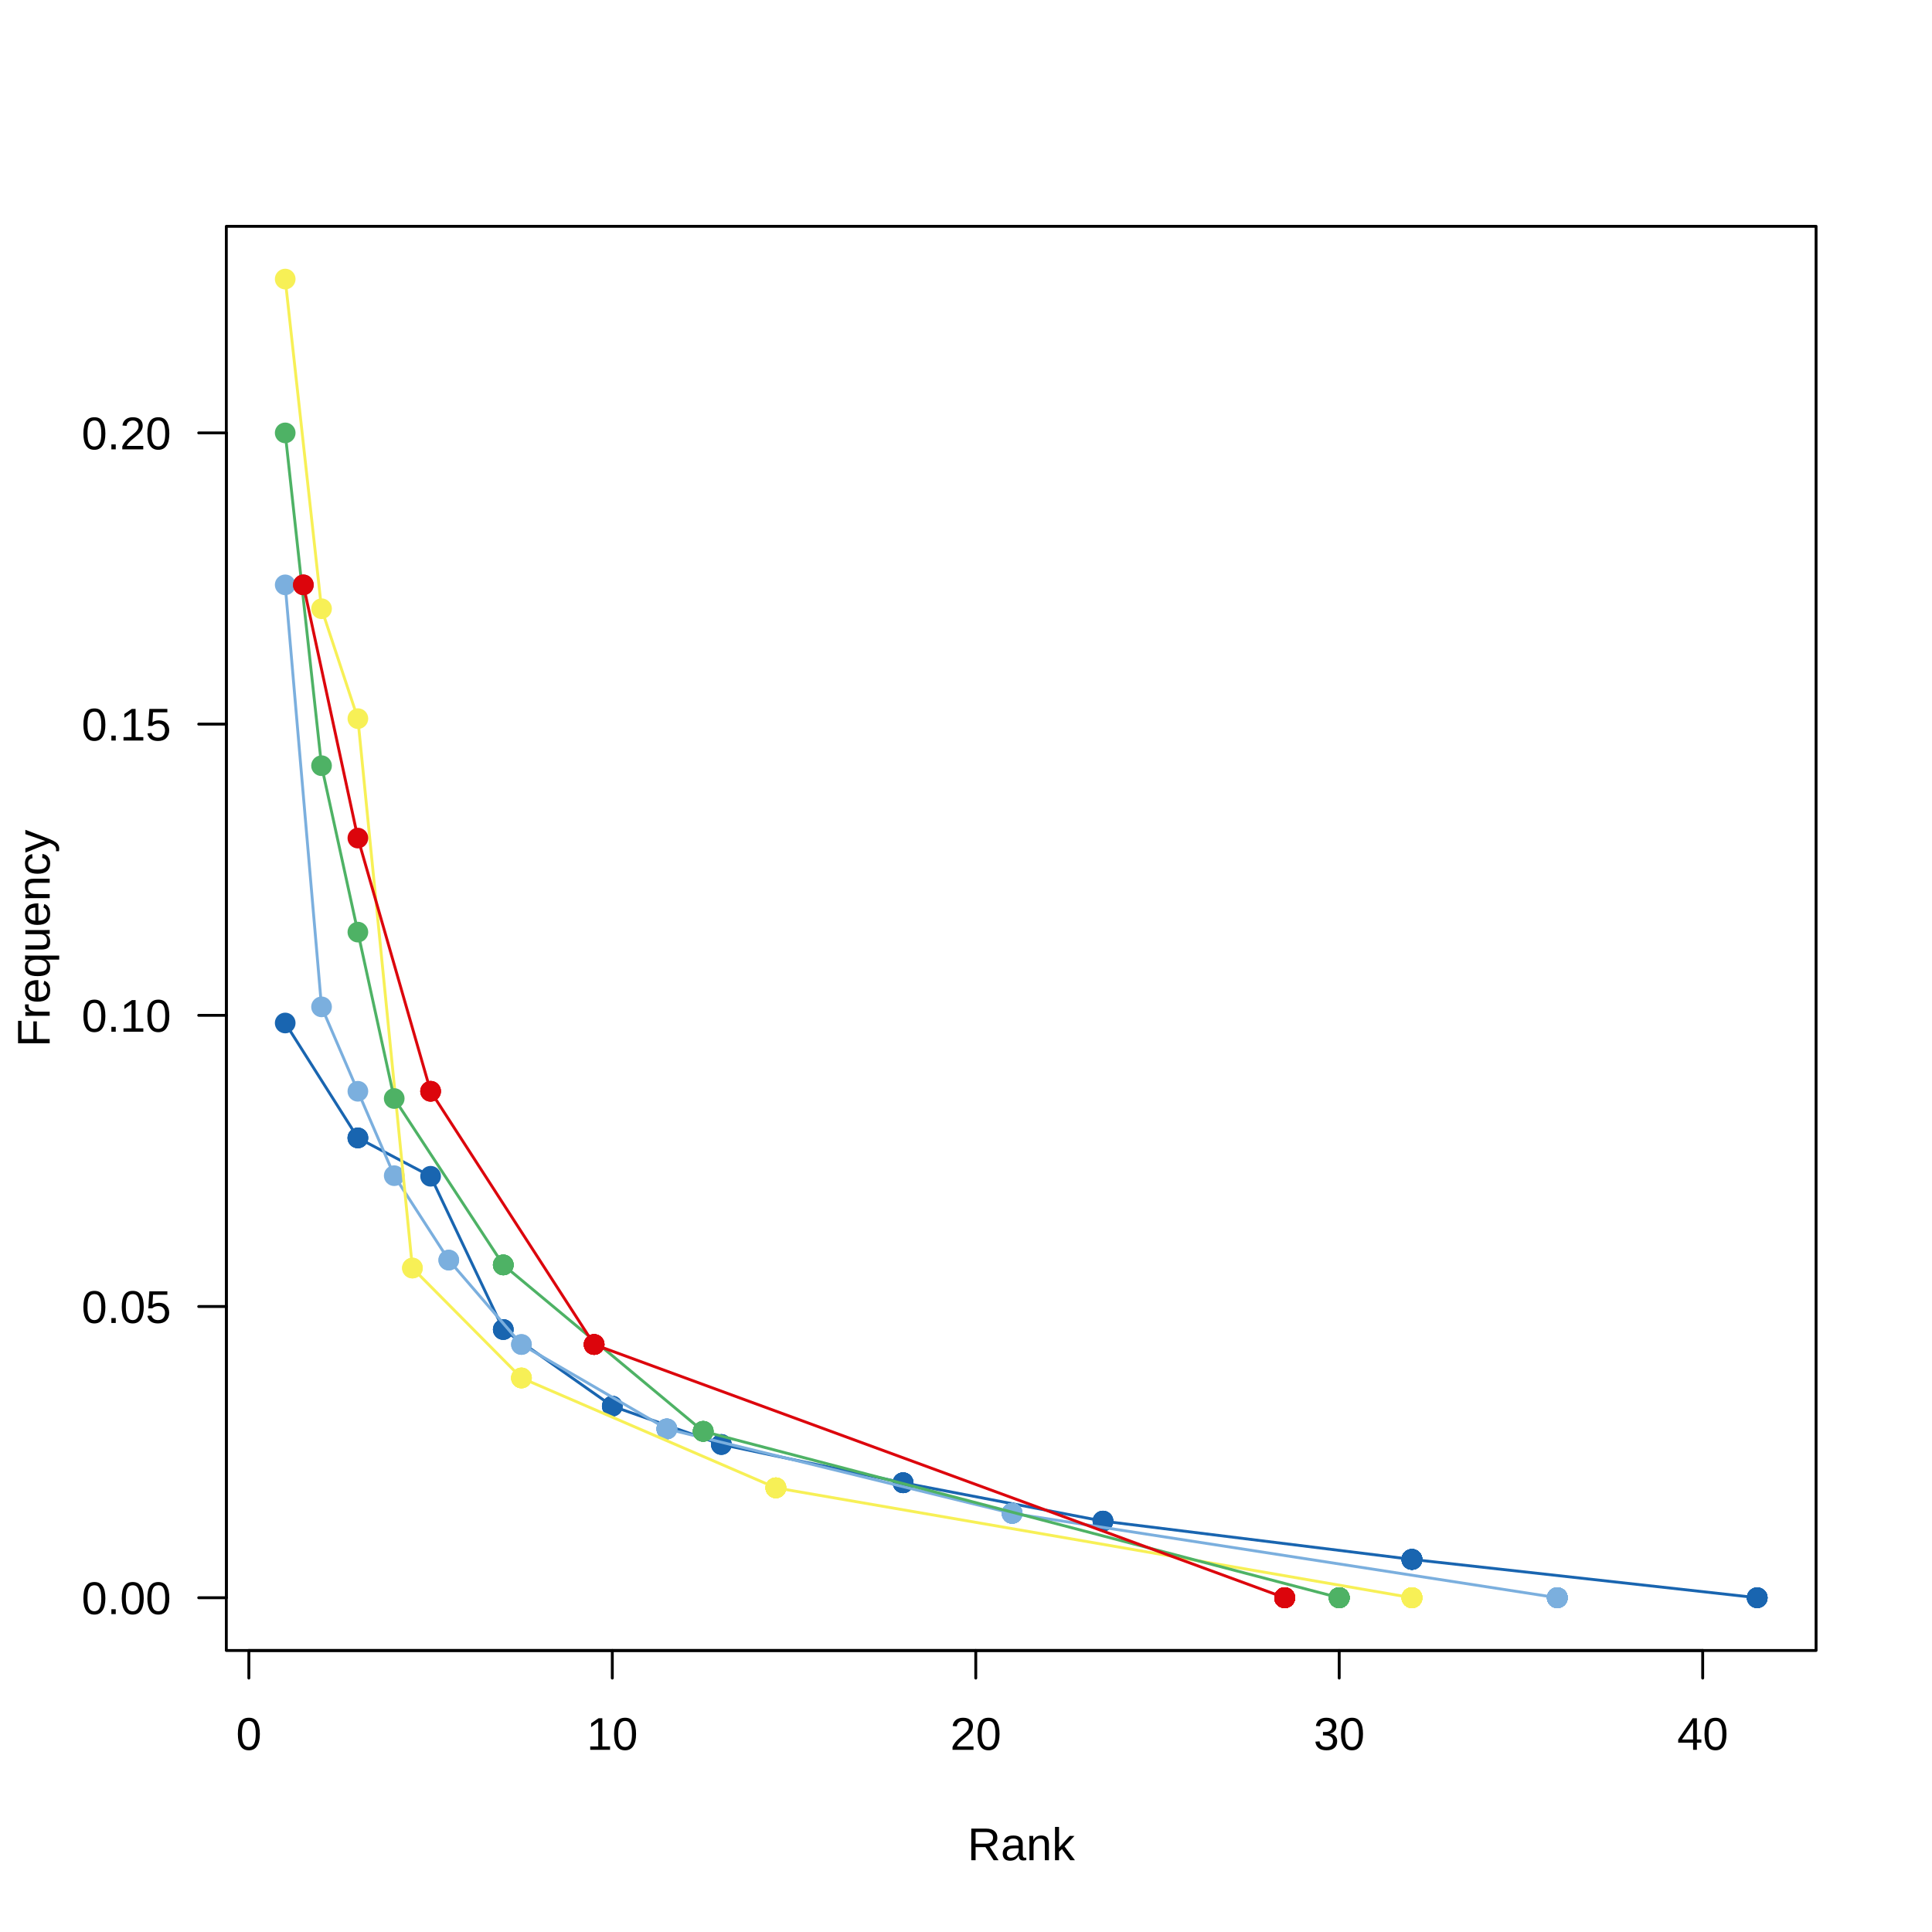
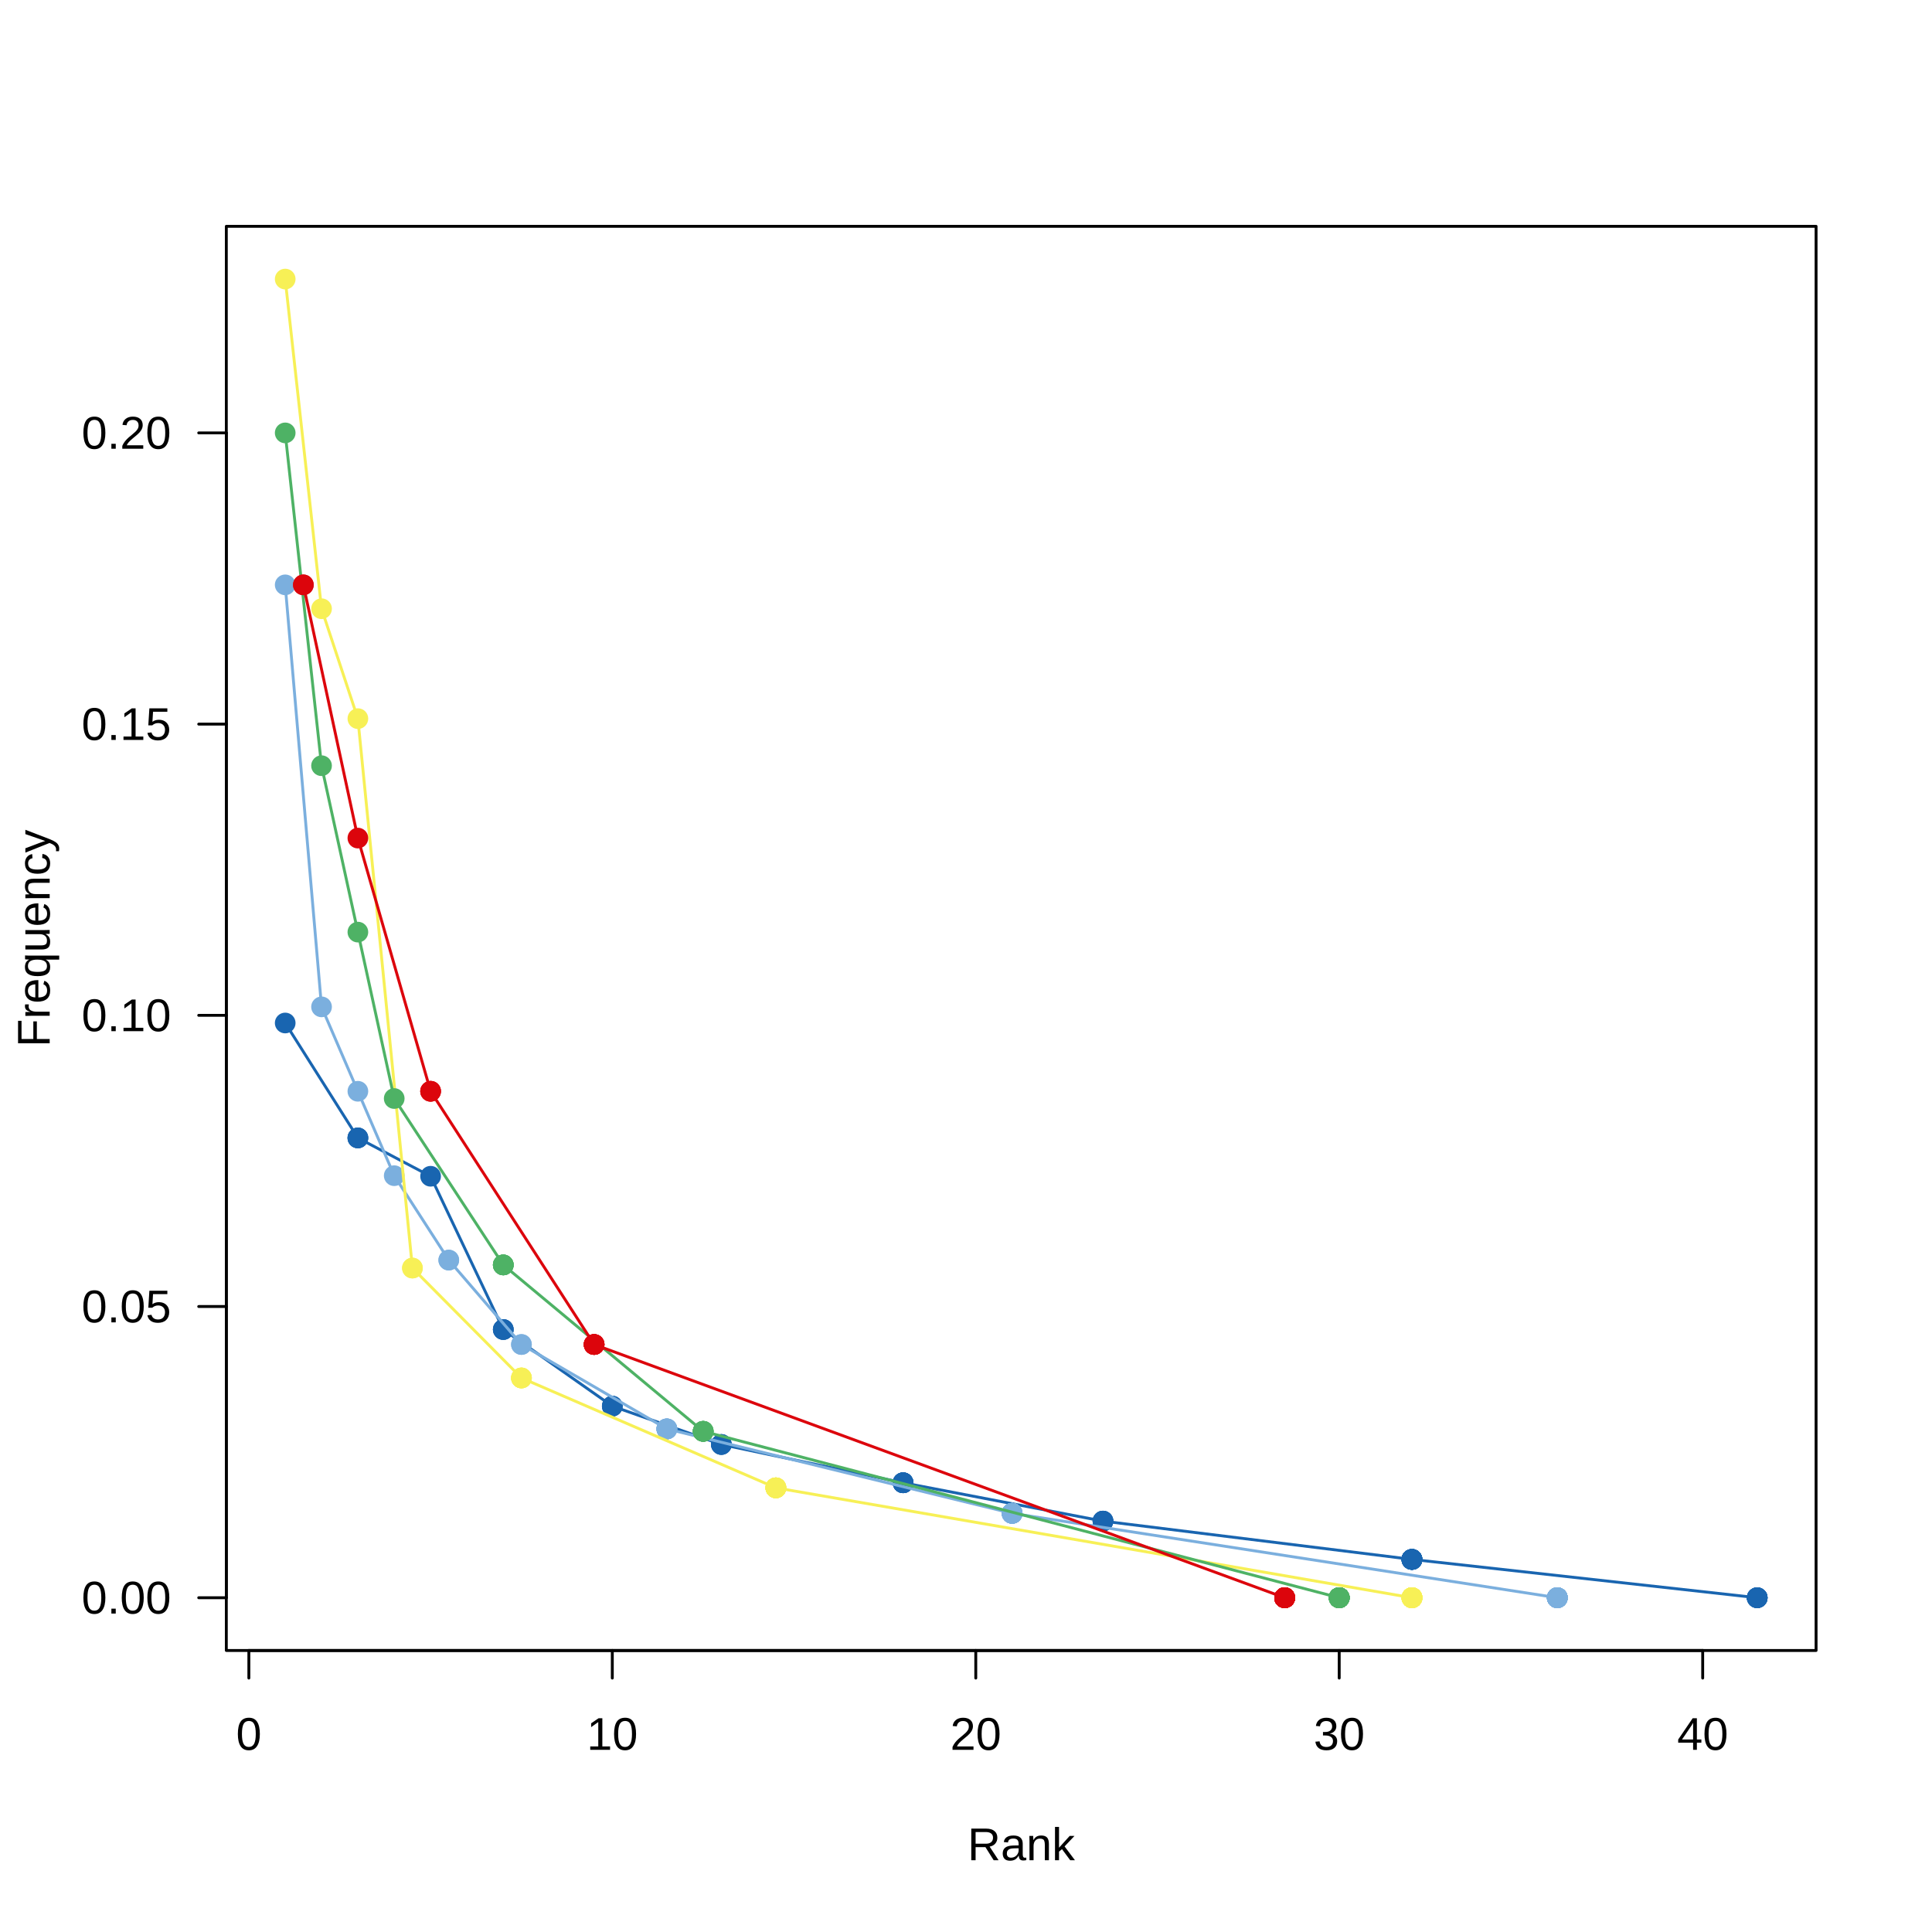
<svg xmlns="http://www.w3.org/2000/svg" class="svglite" width="504.00pt" height="504.00pt" viewBox="0 0 504.00 504.00">
  <defs>
    <style type="text/css">
    .svglite line, .svglite polyline, .svglite polygon, .svglite path, .svglite rect, .svglite circle {
      fill: none;
      stroke: #000000;
      stroke-linecap: round;
      stroke-linejoin: round;
      stroke-miterlimit: 10.00;
    }
    .svglite text {
      white-space: pre;
    }
  </style>
  </defs>
  <rect width="100%" height="100%" style="stroke: none; fill: #FFFFFF;" />
  <defs>
    <clipPath id="cpMC4wMHw1MDQuMDB8MC4wMHw1MDQuMDA=">
      <rect x="0.00" y="0.00" width="504.00" height="504.00" />
    </clipPath>
  </defs>
  <g clip-path="url(#cpMC4wMHw1MDQuMDB8MC4wMHw1MDQuMDA=)">
</g>
  <defs>
    <clipPath id="cpNTkuMDR8NDczLjc2fDU5LjA0fDQzMC41Ng==">
      <rect x="59.04" y="59.04" width="414.72" height="371.52" />
    </clipPath>
  </defs>
  <g clip-path="url(#cpNTkuMDR8NDczLjc2fDU5LjA0fDQzMC41Ng==)">
    <polyline points="74.40,266.87 93.36,296.85 93.36,296.85 93.36,296.85 112.33,306.85 131.29,346.83 131.29,346.83 131.29,346.83 159.73,366.82 159.73,366.82 159.73,366.82 188.18,376.82 188.18,376.82 188.18,376.82 235.59,386.81 235.59,386.81 235.59,386.81 235.59,386.81 235.59,386.81 235.59,386.81 235.59,386.81 287.73,396.81 287.73,396.81 287.73,396.81 287.73,396.81 368.33,406.80 368.33,406.80 368.33,406.80 368.33,406.80 368.33,406.80 368.33,406.80 368.33,406.80 368.33,406.80 368.33,406.80 368.33,406.80 368.33,406.80 368.33,406.80 368.33,406.80 458.40,416.80 458.40,416.80 458.40,416.80 458.40,416.80 458.40,416.80 458.40,416.80 " style="stroke-width: 0.75; stroke: #1965B0;" />
    <circle cx="74.40" cy="266.87" r="2.70" style="stroke-width: 0.75; stroke: none; fill: #1965B0;" />
    <circle cx="93.36" cy="296.85" r="2.70" style="stroke-width: 0.75; stroke: none; fill: #1965B0;" />
    <circle cx="93.36" cy="296.85" r="2.70" style="stroke-width: 0.75; stroke: none; fill: #1965B0;" />
    <circle cx="93.36" cy="296.85" r="2.70" style="stroke-width: 0.75; stroke: none; fill: #1965B0;" />
    <circle cx="112.33" cy="306.85" r="2.70" style="stroke-width: 0.75; stroke: none; fill: #1965B0;" />
    <circle cx="131.29" cy="346.83" r="2.70" style="stroke-width: 0.75; stroke: none; fill: #1965B0;" />
    <circle cx="131.29" cy="346.83" r="2.70" style="stroke-width: 0.75; stroke: none; fill: #1965B0;" />
    <circle cx="131.29" cy="346.83" r="2.70" style="stroke-width: 0.75; stroke: none; fill: #1965B0;" />
    <circle cx="159.73" cy="366.82" r="2.70" style="stroke-width: 0.75; stroke: none; fill: #1965B0;" />
    <circle cx="159.73" cy="366.82" r="2.70" style="stroke-width: 0.75; stroke: none; fill: #1965B0;" />
    <circle cx="159.73" cy="366.82" r="2.70" style="stroke-width: 0.75; stroke: none; fill: #1965B0;" />
    <circle cx="188.18" cy="376.82" r="2.70" style="stroke-width: 0.75; stroke: none; fill: #1965B0;" />
    <circle cx="188.18" cy="376.82" r="2.70" style="stroke-width: 0.75; stroke: none; fill: #1965B0;" />
    <circle cx="188.18" cy="376.82" r="2.70" style="stroke-width: 0.75; stroke: none; fill: #1965B0;" />
    <circle cx="235.59" cy="386.81" r="2.70" style="stroke-width: 0.75; stroke: none; fill: #1965B0;" />
    <circle cx="235.59" cy="386.81" r="2.70" style="stroke-width: 0.75; stroke: none; fill: #1965B0;" />
    <circle cx="235.59" cy="386.81" r="2.70" style="stroke-width: 0.75; stroke: none; fill: #1965B0;" />
    <circle cx="235.59" cy="386.81" r="2.70" style="stroke-width: 0.75; stroke: none; fill: #1965B0;" />
    <circle cx="235.59" cy="386.81" r="2.70" style="stroke-width: 0.75; stroke: none; fill: #1965B0;" />
    <circle cx="235.59" cy="386.81" r="2.70" style="stroke-width: 0.75; stroke: none; fill: #1965B0;" />
    <circle cx="235.59" cy="386.81" r="2.70" style="stroke-width: 0.75; stroke: none; fill: #1965B0;" />
    <circle cx="287.73" cy="396.81" r="2.70" style="stroke-width: 0.75; stroke: none; fill: #1965B0;" />
    <circle cx="287.73" cy="396.81" r="2.70" style="stroke-width: 0.75; stroke: none; fill: #1965B0;" />
    <circle cx="287.73" cy="396.81" r="2.70" style="stroke-width: 0.75; stroke: none; fill: #1965B0;" />
    <circle cx="287.73" cy="396.81" r="2.70" style="stroke-width: 0.75; stroke: none; fill: #1965B0;" />
    <circle cx="368.33" cy="406.80" r="2.70" style="stroke-width: 0.75; stroke: none; fill: #1965B0;" />
    <circle cx="368.33" cy="406.80" r="2.70" style="stroke-width: 0.75; stroke: none; fill: #1965B0;" />
    <circle cx="368.33" cy="406.80" r="2.70" style="stroke-width: 0.75; stroke: none; fill: #1965B0;" />
    <circle cx="368.33" cy="406.80" r="2.70" style="stroke-width: 0.75; stroke: none; fill: #1965B0;" />
    <circle cx="368.33" cy="406.80" r="2.70" style="stroke-width: 0.75; stroke: none; fill: #1965B0;" />
    <circle cx="368.33" cy="406.80" r="2.70" style="stroke-width: 0.75; stroke: none; fill: #1965B0;" />
    <circle cx="368.33" cy="406.80" r="2.70" style="stroke-width: 0.75; stroke: none; fill: #1965B0;" />
    <circle cx="368.33" cy="406.80" r="2.70" style="stroke-width: 0.75; stroke: none; fill: #1965B0;" />
    <circle cx="368.33" cy="406.80" r="2.70" style="stroke-width: 0.75; stroke: none; fill: #1965B0;" />
    <circle cx="368.33" cy="406.80" r="2.70" style="stroke-width: 0.75; stroke: none; fill: #1965B0;" />
    <circle cx="368.33" cy="406.80" r="2.70" style="stroke-width: 0.75; stroke: none; fill: #1965B0;" />
    <circle cx="368.33" cy="406.80" r="2.70" style="stroke-width: 0.75; stroke: none; fill: #1965B0;" />
    <circle cx="368.33" cy="406.80" r="2.70" style="stroke-width: 0.75; stroke: none; fill: #1965B0;" />
    <circle cx="458.40" cy="416.80" r="2.70" style="stroke-width: 0.75; stroke: none; fill: #1965B0;" />
    <circle cx="458.40" cy="416.80" r="2.70" style="stroke-width: 0.75; stroke: none; fill: #1965B0;" />
    <circle cx="458.40" cy="416.80" r="2.70" style="stroke-width: 0.75; stroke: none; fill: #1965B0;" />
    <circle cx="458.40" cy="416.80" r="2.70" style="stroke-width: 0.75; stroke: none; fill: #1965B0;" />
    <circle cx="458.40" cy="416.80" r="2.70" style="stroke-width: 0.75; stroke: none; fill: #1965B0;" />
    <circle cx="458.40" cy="416.80" r="2.70" style="stroke-width: 0.75; stroke: none; fill: #1965B0;" />
    <polyline points="74.40,152.57 83.88,262.66 93.36,284.68 102.84,306.70 117.07,328.72 117.07,328.72 136.03,350.74 136.03,350.74 173.96,372.76 173.96,372.76 173.96,372.76 173.96,372.76 173.96,372.76 173.96,372.76 264.03,394.78 264.03,394.78 264.03,394.78 264.03,394.78 264.03,394.78 264.03,394.78 264.03,394.78 264.03,394.78 264.03,394.78 264.03,394.78 264.03,394.78 264.03,394.78 264.03,394.78 406.25,416.80 406.25,416.80 406.25,416.80 406.25,416.80 406.25,416.80 406.25,416.80 406.25,416.80 406.25,416.80 406.25,416.80 406.25,416.80 406.25,416.80 406.25,416.80 406.25,416.80 406.25,416.80 406.25,416.80 406.25,416.80 406.25,416.80 " style="stroke-width: 0.75; stroke: #7BAFDE;" />
    <circle cx="74.40" cy="152.57" r="2.70" style="stroke-width: 0.75; stroke: none; fill: #7BAFDE;" />
    <circle cx="83.88" cy="262.66" r="2.70" style="stroke-width: 0.75; stroke: none; fill: #7BAFDE;" />
    <circle cx="93.36" cy="284.68" r="2.70" style="stroke-width: 0.75; stroke: none; fill: #7BAFDE;" />
    <circle cx="102.84" cy="306.70" r="2.70" style="stroke-width: 0.75; stroke: none; fill: #7BAFDE;" />
    <circle cx="117.07" cy="328.72" r="2.70" style="stroke-width: 0.75; stroke: none; fill: #7BAFDE;" />
    <circle cx="117.07" cy="328.72" r="2.70" style="stroke-width: 0.75; stroke: none; fill: #7BAFDE;" />
    <circle cx="136.03" cy="350.74" r="2.70" style="stroke-width: 0.75; stroke: none; fill: #7BAFDE;" />
    <circle cx="136.03" cy="350.74" r="2.70" style="stroke-width: 0.75; stroke: none; fill: #7BAFDE;" />
    <circle cx="173.96" cy="372.76" r="2.70" style="stroke-width: 0.75; stroke: none; fill: #7BAFDE;" />
    <circle cx="173.96" cy="372.76" r="2.70" style="stroke-width: 0.75; stroke: none; fill: #7BAFDE;" />
    <circle cx="173.96" cy="372.76" r="2.70" style="stroke-width: 0.75; stroke: none; fill: #7BAFDE;" />
    <circle cx="173.96" cy="372.76" r="2.70" style="stroke-width: 0.75; stroke: none; fill: #7BAFDE;" />
    <circle cx="173.96" cy="372.76" r="2.70" style="stroke-width: 0.75; stroke: none; fill: #7BAFDE;" />
    <circle cx="173.96" cy="372.76" r="2.70" style="stroke-width: 0.75; stroke: none; fill: #7BAFDE;" />
    <circle cx="264.03" cy="394.78" r="2.70" style="stroke-width: 0.75; stroke: none; fill: #7BAFDE;" />
    <circle cx="264.03" cy="394.78" r="2.70" style="stroke-width: 0.75; stroke: none; fill: #7BAFDE;" />
    <circle cx="264.03" cy="394.78" r="2.70" style="stroke-width: 0.75; stroke: none; fill: #7BAFDE;" />
    <circle cx="264.03" cy="394.78" r="2.70" style="stroke-width: 0.75; stroke: none; fill: #7BAFDE;" />
    <circle cx="264.03" cy="394.78" r="2.70" style="stroke-width: 0.75; stroke: none; fill: #7BAFDE;" />
    <circle cx="264.03" cy="394.78" r="2.70" style="stroke-width: 0.75; stroke: none; fill: #7BAFDE;" />
    <circle cx="264.03" cy="394.78" r="2.70" style="stroke-width: 0.75; stroke: none; fill: #7BAFDE;" />
    <circle cx="264.03" cy="394.78" r="2.70" style="stroke-width: 0.75; stroke: none; fill: #7BAFDE;" />
    <circle cx="264.03" cy="394.78" r="2.70" style="stroke-width: 0.75; stroke: none; fill: #7BAFDE;" />
    <circle cx="264.03" cy="394.78" r="2.70" style="stroke-width: 0.75; stroke: none; fill: #7BAFDE;" />
    <circle cx="264.03" cy="394.78" r="2.70" style="stroke-width: 0.75; stroke: none; fill: #7BAFDE;" />
    <circle cx="264.03" cy="394.78" r="2.70" style="stroke-width: 0.75; stroke: none; fill: #7BAFDE;" />
    <circle cx="264.03" cy="394.78" r="2.70" style="stroke-width: 0.75; stroke: none; fill: #7BAFDE;" />
    <circle cx="406.25" cy="416.80" r="2.70" style="stroke-width: 0.75; stroke: none; fill: #7BAFDE;" />
    <circle cx="406.25" cy="416.80" r="2.70" style="stroke-width: 0.75; stroke: none; fill: #7BAFDE;" />
    <circle cx="406.25" cy="416.80" r="2.70" style="stroke-width: 0.75; stroke: none; fill: #7BAFDE;" />
    <circle cx="406.25" cy="416.80" r="2.70" style="stroke-width: 0.75; stroke: none; fill: #7BAFDE;" />
    <circle cx="406.25" cy="416.80" r="2.70" style="stroke-width: 0.75; stroke: none; fill: #7BAFDE;" />
    <circle cx="406.25" cy="416.80" r="2.70" style="stroke-width: 0.75; stroke: none; fill: #7BAFDE;" />
    <circle cx="406.25" cy="416.80" r="2.70" style="stroke-width: 0.75; stroke: none; fill: #7BAFDE;" />
    <circle cx="406.25" cy="416.80" r="2.70" style="stroke-width: 0.75; stroke: none; fill: #7BAFDE;" />
    <circle cx="406.25" cy="416.80" r="2.70" style="stroke-width: 0.75; stroke: none; fill: #7BAFDE;" />
    <circle cx="406.25" cy="416.80" r="2.70" style="stroke-width: 0.75; stroke: none; fill: #7BAFDE;" />
    <circle cx="406.25" cy="416.80" r="2.70" style="stroke-width: 0.75; stroke: none; fill: #7BAFDE;" />
    <circle cx="406.25" cy="416.80" r="2.70" style="stroke-width: 0.75; stroke: none; fill: #7BAFDE;" />
    <circle cx="406.25" cy="416.80" r="2.70" style="stroke-width: 0.75; stroke: none; fill: #7BAFDE;" />
    <circle cx="406.25" cy="416.80" r="2.70" style="stroke-width: 0.75; stroke: none; fill: #7BAFDE;" />
    <circle cx="406.25" cy="416.80" r="2.70" style="stroke-width: 0.75; stroke: none; fill: #7BAFDE;" />
    <circle cx="406.25" cy="416.80" r="2.70" style="stroke-width: 0.75; stroke: none; fill: #7BAFDE;" />
    <circle cx="406.25" cy="416.80" r="2.70" style="stroke-width: 0.75; stroke: none; fill: #7BAFDE;" />
    <polyline points="74.40,72.80 83.88,158.80 93.36,187.47 107.59,330.80 107.59,330.80 136.03,359.47 136.03,359.47 136.03,359.47 136.03,359.47 202.40,388.13 202.40,388.13 202.40,388.13 202.40,388.13 202.40,388.13 202.40,388.13 202.40,388.13 202.40,388.13 202.40,388.13 202.40,388.13 368.33,416.80 368.33,416.80 368.33,416.80 368.33,416.80 368.33,416.80 368.33,416.80 368.33,416.80 368.33,416.80 368.33,416.80 368.33,416.80 368.33,416.80 368.33,416.80 368.33,416.80 368.33,416.80 368.33,416.80 368.33,416.80 368.33,416.80 368.33,416.80 368.33,416.80 368.33,416.80 368.33,416.80 368.33,416.80 368.33,416.80 368.33,416.80 368.33,416.80 " style="stroke-width: 0.75; stroke: #F7F056;" />
    <circle cx="74.40" cy="72.80" r="2.70" style="stroke-width: 0.75; stroke: none; fill: #F7F056;" />
    <circle cx="83.88" cy="158.80" r="2.70" style="stroke-width: 0.75; stroke: none; fill: #F7F056;" />
    <circle cx="93.36" cy="187.47" r="2.70" style="stroke-width: 0.75; stroke: none; fill: #F7F056;" />
    <circle cx="107.59" cy="330.80" r="2.70" style="stroke-width: 0.75; stroke: none; fill: #F7F056;" />
    <circle cx="107.59" cy="330.80" r="2.70" style="stroke-width: 0.75; stroke: none; fill: #F7F056;" />
    <circle cx="136.03" cy="359.47" r="2.70" style="stroke-width: 0.75; stroke: none; fill: #F7F056;" />
    <circle cx="136.03" cy="359.47" r="2.70" style="stroke-width: 0.75; stroke: none; fill: #F7F056;" />
    <circle cx="136.03" cy="359.47" r="2.70" style="stroke-width: 0.75; stroke: none; fill: #F7F056;" />
    <circle cx="136.03" cy="359.47" r="2.70" style="stroke-width: 0.75; stroke: none; fill: #F7F056;" />
    <circle cx="202.40" cy="388.13" r="2.70" style="stroke-width: 0.75; stroke: none; fill: #F7F056;" />
    <circle cx="202.40" cy="388.13" r="2.70" style="stroke-width: 0.75; stroke: none; fill: #F7F056;" />
    <circle cx="202.40" cy="388.13" r="2.70" style="stroke-width: 0.75; stroke: none; fill: #F7F056;" />
    <circle cx="202.40" cy="388.13" r="2.70" style="stroke-width: 0.75; stroke: none; fill: #F7F056;" />
    <circle cx="202.40" cy="388.13" r="2.70" style="stroke-width: 0.75; stroke: none; fill: #F7F056;" />
    <circle cx="202.40" cy="388.13" r="2.70" style="stroke-width: 0.75; stroke: none; fill: #F7F056;" />
    <circle cx="202.40" cy="388.13" r="2.70" style="stroke-width: 0.75; stroke: none; fill: #F7F056;" />
    <circle cx="202.40" cy="388.13" r="2.70" style="stroke-width: 0.75; stroke: none; fill: #F7F056;" />
    <circle cx="202.40" cy="388.13" r="2.70" style="stroke-width: 0.75; stroke: none; fill: #F7F056;" />
    <circle cx="202.40" cy="388.13" r="2.70" style="stroke-width: 0.75; stroke: none; fill: #F7F056;" />
    <circle cx="368.33" cy="416.80" r="2.70" style="stroke-width: 0.75; stroke: none; fill: #F7F056;" />
    <circle cx="368.33" cy="416.80" r="2.70" style="stroke-width: 0.75; stroke: none; fill: #F7F056;" />
    <circle cx="368.33" cy="416.80" r="2.70" style="stroke-width: 0.75; stroke: none; fill: #F7F056;" />
    <circle cx="368.33" cy="416.80" r="2.70" style="stroke-width: 0.75; stroke: none; fill: #F7F056;" />
    <circle cx="368.33" cy="416.80" r="2.70" style="stroke-width: 0.75; stroke: none; fill: #F7F056;" />
    <circle cx="368.33" cy="416.80" r="2.70" style="stroke-width: 0.75; stroke: none; fill: #F7F056;" />
    <circle cx="368.33" cy="416.80" r="2.70" style="stroke-width: 0.75; stroke: none; fill: #F7F056;" />
    <circle cx="368.33" cy="416.80" r="2.70" style="stroke-width: 0.75; stroke: none; fill: #F7F056;" />
    <circle cx="368.33" cy="416.80" r="2.70" style="stroke-width: 0.75; stroke: none; fill: #F7F056;" />
    <circle cx="368.33" cy="416.80" r="2.70" style="stroke-width: 0.75; stroke: none; fill: #F7F056;" />
    <circle cx="368.33" cy="416.80" r="2.70" style="stroke-width: 0.75; stroke: none; fill: #F7F056;" />
    <circle cx="368.33" cy="416.80" r="2.70" style="stroke-width: 0.75; stroke: none; fill: #F7F056;" />
    <circle cx="368.33" cy="416.80" r="2.70" style="stroke-width: 0.75; stroke: none; fill: #F7F056;" />
    <circle cx="368.33" cy="416.80" r="2.70" style="stroke-width: 0.75; stroke: none; fill: #F7F056;" />
    <circle cx="368.33" cy="416.80" r="2.70" style="stroke-width: 0.75; stroke: none; fill: #F7F056;" />
    <circle cx="368.33" cy="416.80" r="2.70" style="stroke-width: 0.75; stroke: none; fill: #F7F056;" />
    <circle cx="368.33" cy="416.80" r="2.70" style="stroke-width: 0.75; stroke: none; fill: #F7F056;" />
    <circle cx="368.33" cy="416.80" r="2.70" style="stroke-width: 0.75; stroke: none; fill: #F7F056;" />
    <circle cx="368.33" cy="416.80" r="2.70" style="stroke-width: 0.75; stroke: none; fill: #F7F056;" />
    <circle cx="368.33" cy="416.80" r="2.70" style="stroke-width: 0.75; stroke: none; fill: #F7F056;" />
    <circle cx="368.33" cy="416.80" r="2.70" style="stroke-width: 0.75; stroke: none; fill: #F7F056;" />
    <circle cx="368.33" cy="416.80" r="2.70" style="stroke-width: 0.75; stroke: none; fill: #F7F056;" />
    <circle cx="368.33" cy="416.80" r="2.70" style="stroke-width: 0.75; stroke: none; fill: #F7F056;" />
    <circle cx="368.33" cy="416.80" r="2.70" style="stroke-width: 0.75; stroke: none; fill: #F7F056;" />
    <circle cx="368.33" cy="416.80" r="2.70" style="stroke-width: 0.75; stroke: none; fill: #F7F056;" />
    <polyline points="74.40,112.93 83.88,199.75 93.36,243.16 102.84,286.57 131.29,329.98 131.29,329.98 131.29,329.98 131.29,329.98 131.29,329.98 183.44,373.39 183.44,373.39 183.44,373.39 183.44,373.39 183.44,373.39 183.44,373.39 349.36,416.80 349.36,416.80 349.36,416.80 349.36,416.80 349.36,416.80 349.36,416.80 349.36,416.80 349.36,416.80 349.36,416.80 349.36,416.80 349.36,416.80 349.36,416.80 349.36,416.80 349.36,416.80 349.36,416.80 349.36,416.80 349.36,416.80 349.36,416.80 349.36,416.80 349.36,416.80 349.36,416.80 349.36,416.80 349.36,416.80 349.36,416.80 349.36,416.80 349.36,416.80 349.36,416.80 349.36,416.80 349.36,416.80 " style="stroke-width: 0.75; stroke: #4EB265;" />
    <circle cx="74.40" cy="112.93" r="2.70" style="stroke-width: 0.75; stroke: none; fill: #4EB265;" />
    <circle cx="83.88" cy="199.75" r="2.70" style="stroke-width: 0.75; stroke: none; fill: #4EB265;" />
    <circle cx="93.36" cy="243.16" r="2.70" style="stroke-width: 0.75; stroke: none; fill: #4EB265;" />
    <circle cx="102.84" cy="286.57" r="2.70" style="stroke-width: 0.75; stroke: none; fill: #4EB265;" />
    <circle cx="131.29" cy="329.98" r="2.70" style="stroke-width: 0.75; stroke: none; fill: #4EB265;" />
    <circle cx="131.29" cy="329.98" r="2.70" style="stroke-width: 0.75; stroke: none; fill: #4EB265;" />
    <circle cx="131.29" cy="329.98" r="2.70" style="stroke-width: 0.75; stroke: none; fill: #4EB265;" />
    <circle cx="131.29" cy="329.98" r="2.70" style="stroke-width: 0.75; stroke: none; fill: #4EB265;" />
    <circle cx="131.29" cy="329.98" r="2.70" style="stroke-width: 0.75; stroke: none; fill: #4EB265;" />
    <circle cx="183.44" cy="373.39" r="2.70" style="stroke-width: 0.75; stroke: none; fill: #4EB265;" />
    <circle cx="183.44" cy="373.39" r="2.70" style="stroke-width: 0.75; stroke: none; fill: #4EB265;" />
    <circle cx="183.44" cy="373.39" r="2.70" style="stroke-width: 0.75; stroke: none; fill: #4EB265;" />
    <circle cx="183.44" cy="373.39" r="2.70" style="stroke-width: 0.75; stroke: none; fill: #4EB265;" />
    <circle cx="183.44" cy="373.39" r="2.70" style="stroke-width: 0.75; stroke: none; fill: #4EB265;" />
    <circle cx="183.44" cy="373.39" r="2.70" style="stroke-width: 0.75; stroke: none; fill: #4EB265;" />
    <circle cx="349.36" cy="416.80" r="2.70" style="stroke-width: 0.75; stroke: none; fill: #4EB265;" />
    <circle cx="349.36" cy="416.80" r="2.70" style="stroke-width: 0.75; stroke: none; fill: #4EB265;" />
    <circle cx="349.36" cy="416.80" r="2.70" style="stroke-width: 0.75; stroke: none; fill: #4EB265;" />
    <circle cx="349.36" cy="416.80" r="2.70" style="stroke-width: 0.75; stroke: none; fill: #4EB265;" />
    <circle cx="349.36" cy="416.80" r="2.70" style="stroke-width: 0.75; stroke: none; fill: #4EB265;" />
    <circle cx="349.36" cy="416.80" r="2.70" style="stroke-width: 0.75; stroke: none; fill: #4EB265;" />
    <circle cx="349.36" cy="416.80" r="2.70" style="stroke-width: 0.75; stroke: none; fill: #4EB265;" />
    <circle cx="349.36" cy="416.80" r="2.70" style="stroke-width: 0.75; stroke: none; fill: #4EB265;" />
    <circle cx="349.36" cy="416.80" r="2.70" style="stroke-width: 0.75; stroke: none; fill: #4EB265;" />
    <circle cx="349.36" cy="416.80" r="2.70" style="stroke-width: 0.75; stroke: none; fill: #4EB265;" />
    <circle cx="349.36" cy="416.80" r="2.70" style="stroke-width: 0.75; stroke: none; fill: #4EB265;" />
    <circle cx="349.36" cy="416.80" r="2.70" style="stroke-width: 0.75; stroke: none; fill: #4EB265;" />
    <circle cx="349.36" cy="416.80" r="2.70" style="stroke-width: 0.75; stroke: none; fill: #4EB265;" />
    <circle cx="349.36" cy="416.80" r="2.70" style="stroke-width: 0.75; stroke: none; fill: #4EB265;" />
    <circle cx="349.36" cy="416.80" r="2.70" style="stroke-width: 0.75; stroke: none; fill: #4EB265;" />
    <circle cx="349.36" cy="416.80" r="2.70" style="stroke-width: 0.75; stroke: none; fill: #4EB265;" />
    <circle cx="349.36" cy="416.80" r="2.70" style="stroke-width: 0.75; stroke: none; fill: #4EB265;" />
    <circle cx="349.36" cy="416.80" r="2.70" style="stroke-width: 0.75; stroke: none; fill: #4EB265;" />
    <circle cx="349.36" cy="416.80" r="2.70" style="stroke-width: 0.75; stroke: none; fill: #4EB265;" />
    <circle cx="349.36" cy="416.80" r="2.70" style="stroke-width: 0.75; stroke: none; fill: #4EB265;" />
    <circle cx="349.36" cy="416.80" r="2.70" style="stroke-width: 0.75; stroke: none; fill: #4EB265;" />
    <circle cx="349.36" cy="416.80" r="2.70" style="stroke-width: 0.75; stroke: none; fill: #4EB265;" />
    <circle cx="349.36" cy="416.80" r="2.70" style="stroke-width: 0.75; stroke: none; fill: #4EB265;" />
    <circle cx="349.36" cy="416.80" r="2.70" style="stroke-width: 0.75; stroke: none; fill: #4EB265;" />
    <circle cx="349.36" cy="416.80" r="2.70" style="stroke-width: 0.75; stroke: none; fill: #4EB265;" />
    <circle cx="349.36" cy="416.80" r="2.70" style="stroke-width: 0.75; stroke: none; fill: #4EB265;" />
    <circle cx="349.36" cy="416.80" r="2.70" style="stroke-width: 0.75; stroke: none; fill: #4EB265;" />
    <circle cx="349.36" cy="416.80" r="2.70" style="stroke-width: 0.75; stroke: none; fill: #4EB265;" />
    <circle cx="349.36" cy="416.80" r="2.70" style="stroke-width: 0.75; stroke: none; fill: #4EB265;" />
    <polyline points="79.14,152.57 79.14,152.57 93.36,218.63 112.33,284.68 112.33,284.68 112.33,284.68 154.99,350.74 154.99,350.74 154.99,350.74 154.99,350.74 154.99,350.74 154.99,350.74 335.14,416.80 335.14,416.80 335.14,416.80 335.14,416.80 335.14,416.80 335.14,416.80 335.14,416.80 335.14,416.80 335.14,416.80 335.14,416.80 335.14,416.80 335.14,416.80 335.14,416.80 335.14,416.80 335.14,416.80 335.14,416.80 335.14,416.80 335.14,416.80 335.14,416.80 335.14,416.80 335.14,416.80 335.14,416.80 335.14,416.80 335.14,416.80 335.14,416.80 335.14,416.80 335.14,416.80 335.14,416.80 335.14,416.80 335.14,416.80 335.14,416.80 335.14,416.80 " style="stroke-width: 0.75; stroke: #DC050C;" />
    <circle cx="79.14" cy="152.57" r="2.70" style="stroke-width: 0.75; stroke: none; fill: #DC050C;" />
    <circle cx="79.14" cy="152.57" r="2.70" style="stroke-width: 0.75; stroke: none; fill: #DC050C;" />
    <circle cx="93.36" cy="218.63" r="2.70" style="stroke-width: 0.75; stroke: none; fill: #DC050C;" />
    <circle cx="112.33" cy="284.68" r="2.70" style="stroke-width: 0.75; stroke: none; fill: #DC050C;" />
    <circle cx="112.33" cy="284.68" r="2.70" style="stroke-width: 0.75; stroke: none; fill: #DC050C;" />
    <circle cx="112.33" cy="284.68" r="2.70" style="stroke-width: 0.75; stroke: none; fill: #DC050C;" />
    <circle cx="154.99" cy="350.74" r="2.70" style="stroke-width: 0.75; stroke: none; fill: #DC050C;" />
    <circle cx="154.99" cy="350.74" r="2.70" style="stroke-width: 0.75; stroke: none; fill: #DC050C;" />
    <circle cx="154.99" cy="350.74" r="2.70" style="stroke-width: 0.75; stroke: none; fill: #DC050C;" />
    <circle cx="154.99" cy="350.74" r="2.70" style="stroke-width: 0.75; stroke: none; fill: #DC050C;" />
    <circle cx="154.99" cy="350.74" r="2.70" style="stroke-width: 0.75; stroke: none; fill: #DC050C;" />
    <circle cx="154.99" cy="350.74" r="2.70" style="stroke-width: 0.75; stroke: none; fill: #DC050C;" />
    <circle cx="335.14" cy="416.80" r="2.70" style="stroke-width: 0.75; stroke: none; fill: #DC050C;" />
    <circle cx="335.14" cy="416.80" r="2.70" style="stroke-width: 0.75; stroke: none; fill: #DC050C;" />
    <circle cx="335.14" cy="416.80" r="2.70" style="stroke-width: 0.75; stroke: none; fill: #DC050C;" />
    <circle cx="335.14" cy="416.80" r="2.70" style="stroke-width: 0.75; stroke: none; fill: #DC050C;" />
    <circle cx="335.14" cy="416.80" r="2.70" style="stroke-width: 0.75; stroke: none; fill: #DC050C;" />
    <circle cx="335.14" cy="416.80" r="2.70" style="stroke-width: 0.75; stroke: none; fill: #DC050C;" />
    <circle cx="335.14" cy="416.80" r="2.70" style="stroke-width: 0.75; stroke: none; fill: #DC050C;" />
    <circle cx="335.14" cy="416.80" r="2.70" style="stroke-width: 0.75; stroke: none; fill: #DC050C;" />
    <circle cx="335.14" cy="416.80" r="2.70" style="stroke-width: 0.75; stroke: none; fill: #DC050C;" />
    <circle cx="335.14" cy="416.80" r="2.70" style="stroke-width: 0.75; stroke: none; fill: #DC050C;" />
    <circle cx="335.14" cy="416.80" r="2.70" style="stroke-width: 0.75; stroke: none; fill: #DC050C;" />
    <circle cx="335.14" cy="416.80" r="2.70" style="stroke-width: 0.75; stroke: none; fill: #DC050C;" />
    <circle cx="335.14" cy="416.80" r="2.70" style="stroke-width: 0.75; stroke: none; fill: #DC050C;" />
    <circle cx="335.14" cy="416.80" r="2.70" style="stroke-width: 0.75; stroke: none; fill: #DC050C;" />
    <circle cx="335.14" cy="416.80" r="2.70" style="stroke-width: 0.75; stroke: none; fill: #DC050C;" />
    <circle cx="335.14" cy="416.80" r="2.70" style="stroke-width: 0.75; stroke: none; fill: #DC050C;" />
    <circle cx="335.14" cy="416.80" r="2.70" style="stroke-width: 0.75; stroke: none; fill: #DC050C;" />
    <circle cx="335.14" cy="416.80" r="2.70" style="stroke-width: 0.75; stroke: none; fill: #DC050C;" />
    <circle cx="335.14" cy="416.80" r="2.70" style="stroke-width: 0.75; stroke: none; fill: #DC050C;" />
    <circle cx="335.14" cy="416.80" r="2.70" style="stroke-width: 0.75; stroke: none; fill: #DC050C;" />
    <circle cx="335.14" cy="416.80" r="2.70" style="stroke-width: 0.75; stroke: none; fill: #DC050C;" />
    <circle cx="335.14" cy="416.80" r="2.70" style="stroke-width: 0.75; stroke: none; fill: #DC050C;" />
    <circle cx="335.14" cy="416.80" r="2.70" style="stroke-width: 0.75; stroke: none; fill: #DC050C;" />
    <circle cx="335.14" cy="416.80" r="2.70" style="stroke-width: 0.75; stroke: none; fill: #DC050C;" />
    <circle cx="335.14" cy="416.80" r="2.70" style="stroke-width: 0.75; stroke: none; fill: #DC050C;" />
    <circle cx="335.14" cy="416.80" r="2.70" style="stroke-width: 0.75; stroke: none; fill: #DC050C;" />
    <circle cx="335.14" cy="416.80" r="2.70" style="stroke-width: 0.75; stroke: none; fill: #DC050C;" />
    <circle cx="335.14" cy="416.80" r="2.70" style="stroke-width: 0.75; stroke: none; fill: #DC050C;" />
    <circle cx="335.14" cy="416.80" r="2.70" style="stroke-width: 0.75; stroke: none; fill: #DC050C;" />
    <circle cx="335.14" cy="416.80" r="2.70" style="stroke-width: 0.75; stroke: none; fill: #DC050C;" />
    <circle cx="335.14" cy="416.80" r="2.70" style="stroke-width: 0.75; stroke: none; fill: #DC050C;" />
    <circle cx="335.14" cy="416.80" r="2.70" style="stroke-width: 0.75; stroke: none; fill: #DC050C;" />
  </g>
  <g clip-path="url(#cpMC4wMHw1MDQuMDB8MC4wMHw1MDQuMDA=)">
    <line x1="64.92" y1="430.56" x2="444.18" y2="430.56" style="stroke-width: 0.75;" />
    <line x1="64.92" y1="430.56" x2="64.92" y2="437.76" style="stroke-width: 0.75;" />
    <line x1="159.73" y1="430.56" x2="159.73" y2="437.76" style="stroke-width: 0.75;" />
    <line x1="254.55" y1="430.56" x2="254.55" y2="437.76" style="stroke-width: 0.75;" />
    <line x1="349.36" y1="430.56" x2="349.36" y2="437.76" style="stroke-width: 0.75;" />
    <line x1="444.18" y1="430.56" x2="444.18" y2="437.76" style="stroke-width: 0.75;" />
-     <text x="64.92" y="456.48" text-anchor="middle" style="font-size: 12.00px; font-family: &quot;Arial&quot;;" textLength="6.86px" lengthAdjust="spacingAndGlyphs">0</text>
-     <text x="159.73" y="456.48" text-anchor="middle" style="font-size: 12.00px; font-family: &quot;Arial&quot;;" textLength="13.72px" lengthAdjust="spacingAndGlyphs">10</text>
-     <text x="254.55" y="456.48" text-anchor="middle" style="font-size: 12.00px; font-family: &quot;Arial&quot;;" textLength="13.72px" lengthAdjust="spacingAndGlyphs">20</text>
-     <text x="349.36" y="456.48" text-anchor="middle" style="font-size: 12.00px; font-family: &quot;Arial&quot;;" textLength="13.72px" lengthAdjust="spacingAndGlyphs">30</text>
-     <text x="444.18" y="456.48" text-anchor="middle" style="font-size: 12.00px; font-family: &quot;Arial&quot;;" textLength="13.72px" lengthAdjust="spacingAndGlyphs">40</text>
+     <text x="64.92" y="456.48" text-anchor="middle" style="font-size: 12.00px; font-family: &quot;Liberation Sans&quot;;" textLength="6.67px" lengthAdjust="spacingAndGlyphs">0</text>
+     <text x="159.73" y="456.48" text-anchor="middle" style="font-size: 12.00px; font-family: &quot;Liberation Sans&quot;;" textLength="13.35px" lengthAdjust="spacingAndGlyphs">10</text>
+     <text x="254.55" y="456.48" text-anchor="middle" style="font-size: 12.00px; font-family: &quot;Liberation Sans&quot;;" textLength="13.35px" lengthAdjust="spacingAndGlyphs">20</text>
+     <text x="349.36" y="456.48" text-anchor="middle" style="font-size: 12.00px; font-family: &quot;Liberation Sans&quot;;" textLength="13.35px" lengthAdjust="spacingAndGlyphs">30</text>
+     <text x="444.18" y="456.48" text-anchor="middle" style="font-size: 12.00px; font-family: &quot;Liberation Sans&quot;;" textLength="13.35px" lengthAdjust="spacingAndGlyphs">40</text>
    <line x1="59.04" y1="416.80" x2="59.04" y2="112.93" style="stroke-width: 0.75;" />
    <line x1="59.04" y1="416.80" x2="51.84" y2="416.80" style="stroke-width: 0.75;" />
    <line x1="59.04" y1="340.83" x2="51.84" y2="340.83" style="stroke-width: 0.75;" />
    <line x1="59.04" y1="264.87" x2="51.84" y2="264.87" style="stroke-width: 0.75;" />
    <line x1="59.04" y1="188.90" x2="51.84" y2="188.90" style="stroke-width: 0.75;" />
    <line x1="59.04" y1="112.93" x2="51.84" y2="112.93" style="stroke-width: 0.75;" />
-     <text x="44.64" y="421.08" text-anchor="end" style="font-size: 12.00px; font-family: &quot;Arial&quot;;" textLength="23.80px" lengthAdjust="spacingAndGlyphs">0.00</text>
-     <text x="44.64" y="345.12" text-anchor="end" style="font-size: 12.00px; font-family: &quot;Arial&quot;;" textLength="23.80px" lengthAdjust="spacingAndGlyphs">0.05</text>
-     <text x="44.64" y="269.15" text-anchor="end" style="font-size: 12.00px; font-family: &quot;Arial&quot;;" textLength="23.80px" lengthAdjust="spacingAndGlyphs">0.10</text>
-     <text x="44.64" y="193.18" text-anchor="end" style="font-size: 12.00px; font-family: &quot;Arial&quot;;" textLength="23.80px" lengthAdjust="spacingAndGlyphs">0.15</text>
-     <text x="44.64" y="117.22" text-anchor="end" style="font-size: 12.00px; font-family: &quot;Arial&quot;;" textLength="23.80px" lengthAdjust="spacingAndGlyphs">0.20</text>
+     <text x="44.64" y="420.93" text-anchor="end" style="font-size: 12.00px; font-family: &quot;Liberation Sans&quot;;" textLength="23.36px" lengthAdjust="spacingAndGlyphs">0.00</text>
+     <text x="44.64" y="344.96" text-anchor="end" style="font-size: 12.00px; font-family: &quot;Liberation Sans&quot;;" textLength="23.36px" lengthAdjust="spacingAndGlyphs">0.05</text>
+     <text x="44.64" y="269.00" text-anchor="end" style="font-size: 12.00px; font-family: &quot;Liberation Sans&quot;;" textLength="23.36px" lengthAdjust="spacingAndGlyphs">0.10</text>
+     <text x="44.64" y="193.03" text-anchor="end" style="font-size: 12.00px; font-family: &quot;Liberation Sans&quot;;" textLength="23.36px" lengthAdjust="spacingAndGlyphs">0.15</text>
+     <text x="44.64" y="117.06" text-anchor="end" style="font-size: 12.00px; font-family: &quot;Liberation Sans&quot;;" textLength="23.36px" lengthAdjust="spacingAndGlyphs">0.20</text>
    <polygon points="59.04,430.56 473.76,430.56 473.76,59.04 59.04,59.04 " style="stroke-width: 0.75;" />
-     <text x="266.40" y="485.28" text-anchor="middle" style="font-size: 12.00px; font-family: &quot;Arial&quot;;" textLength="28.02px" lengthAdjust="spacingAndGlyphs">Rank</text>
-     <text transform="translate(12.96,244.80) rotate(-90)" text-anchor="middle" style="font-size: 12.00px; font-family: &quot;Arial&quot;;" textLength="58.81px" lengthAdjust="spacingAndGlyphs">Frequency</text>
+     <text x="266.40" y="485.28" text-anchor="middle" style="font-size: 12.00px; font-family: &quot;Liberation Sans&quot;;" textLength="28.02px" lengthAdjust="spacingAndGlyphs">Rank</text>
+     <text transform="translate(12.96,244.80) rotate(-90)" text-anchor="middle" style="font-size: 12.00px; font-family: &quot;Liberation Sans&quot;;" textLength="56.71px" lengthAdjust="spacingAndGlyphs">Frequency</text>
  </g>
</svg>
